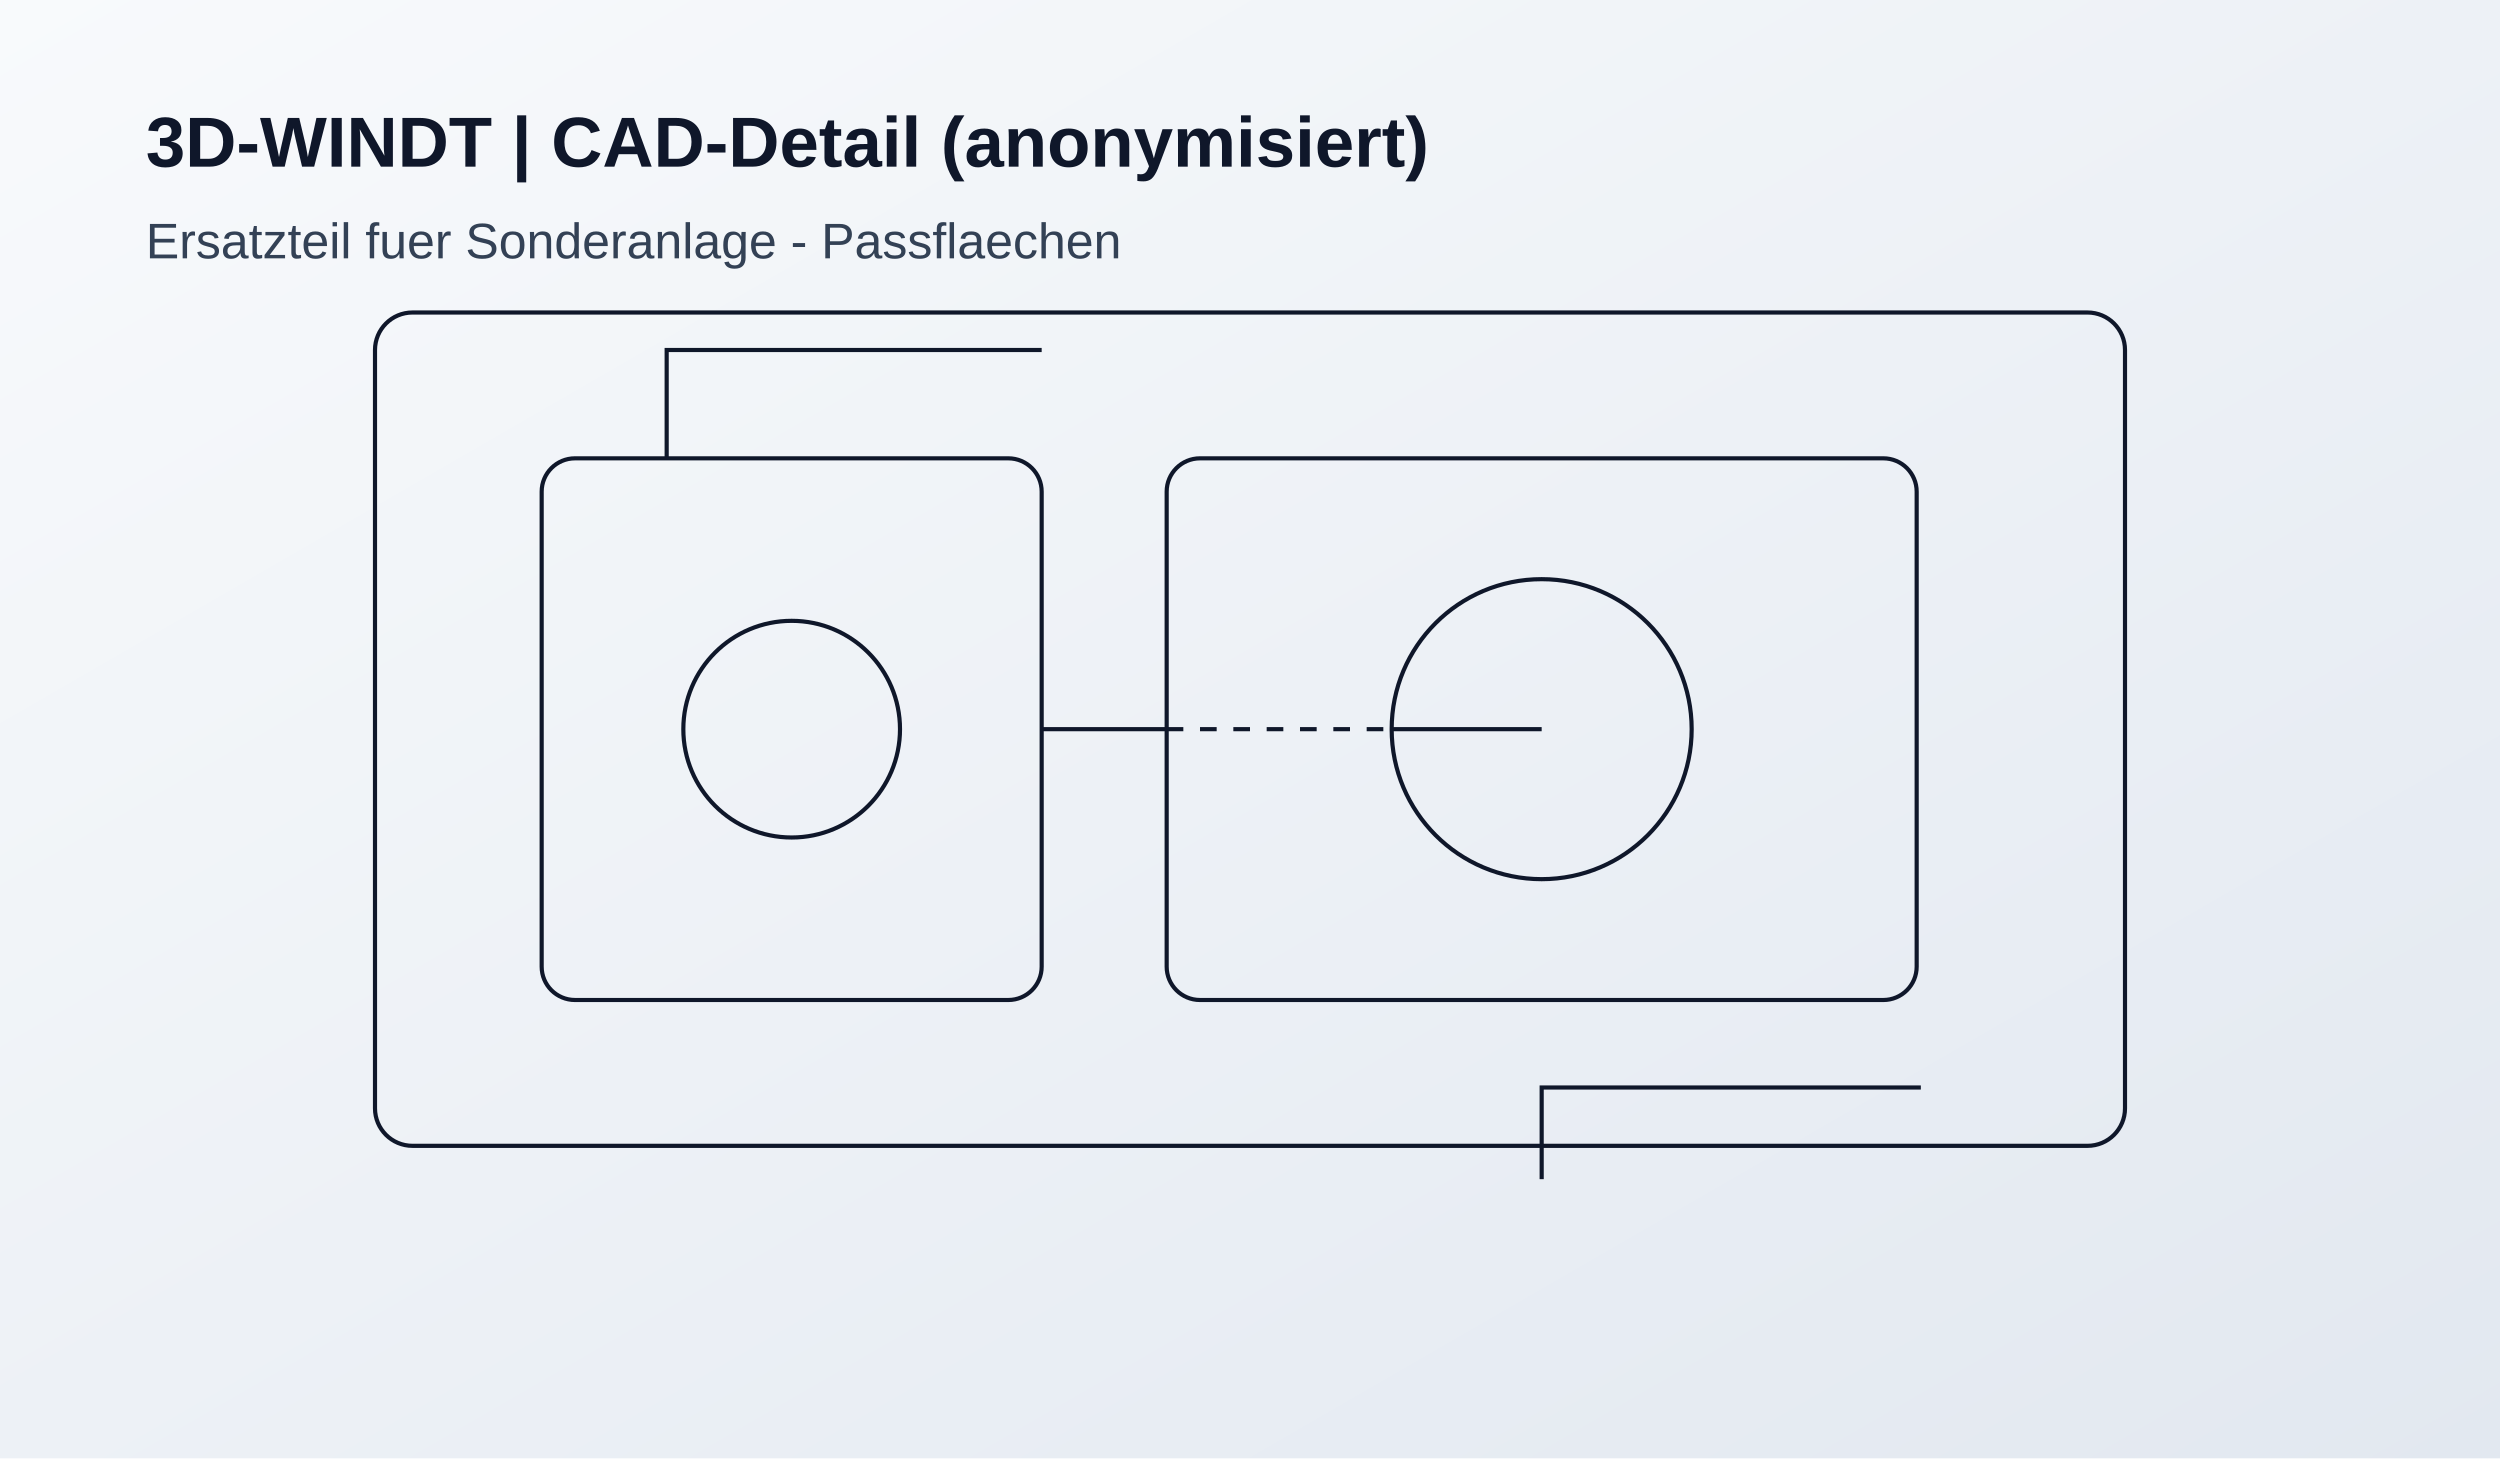
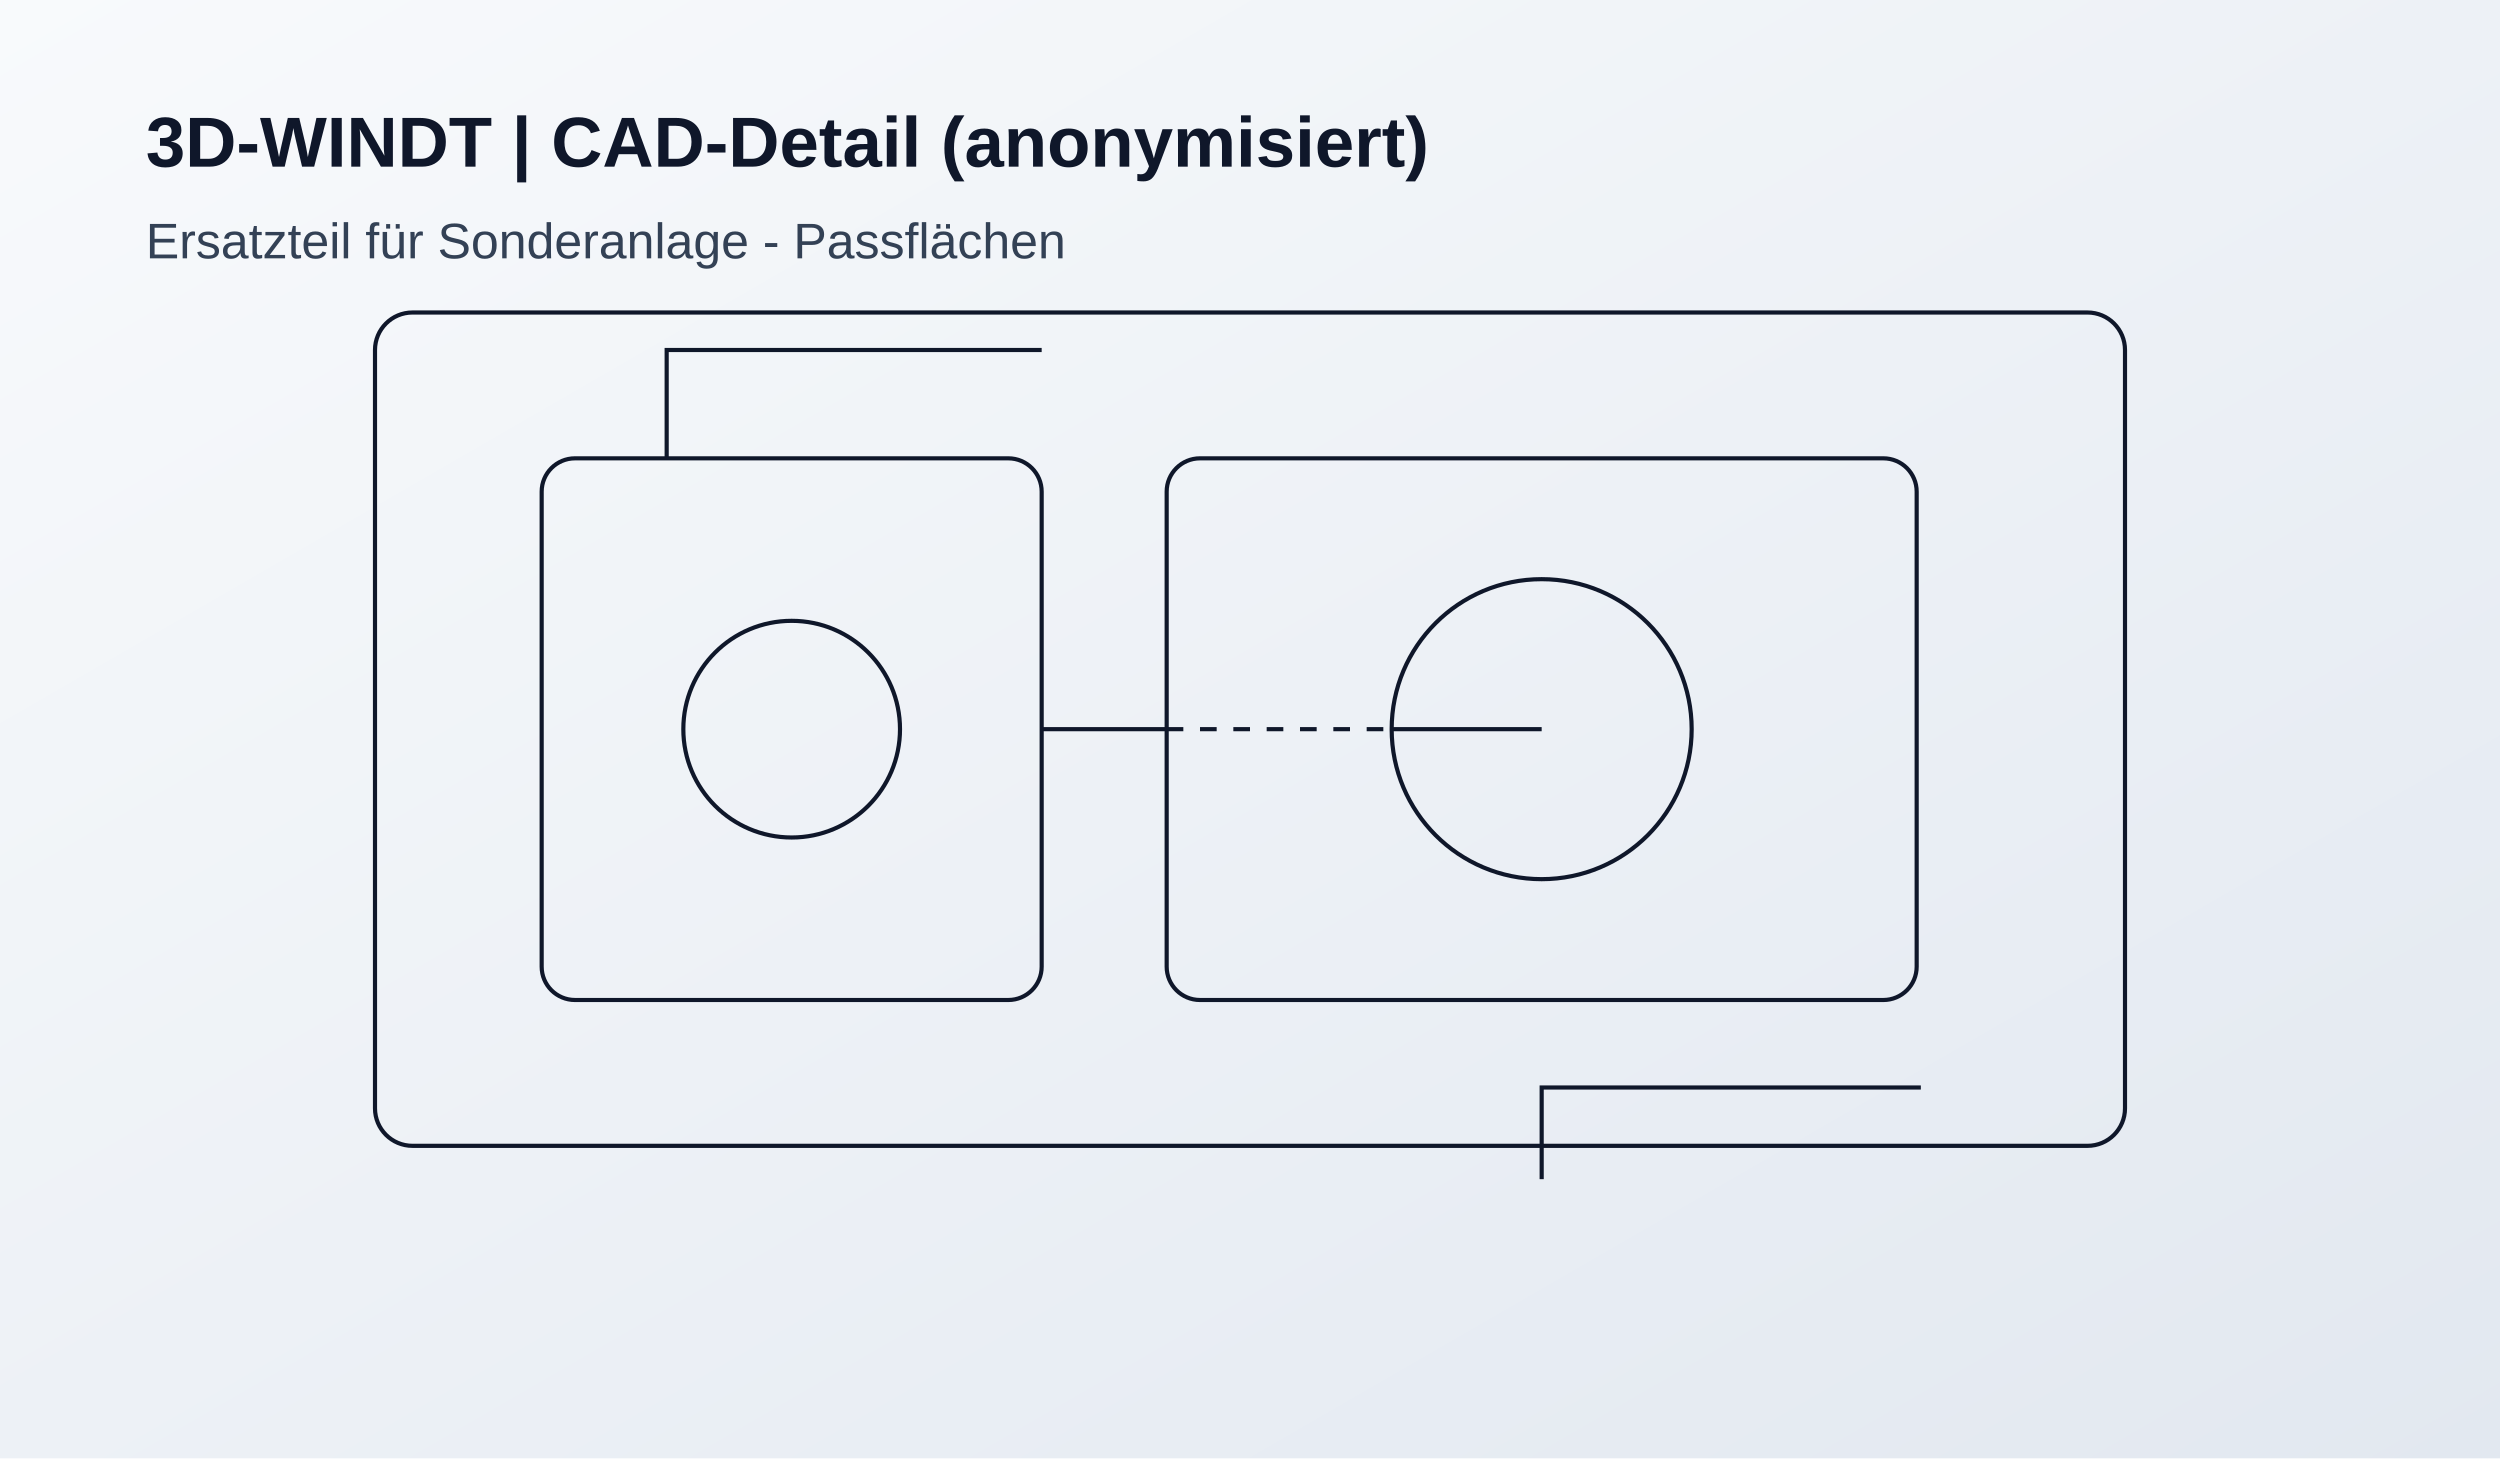
<svg xmlns="http://www.w3.org/2000/svg" width="1200" height="700" viewBox="0 0 1200 700" role="img" aria-labelledby="title desc">
  <defs>
    <linearGradient id="bg" x1="0" y1="0" x2="1" y2="1">
      <stop offset="0" stop-color="#f8fafc" />
      <stop offset="1" stop-color="#e2e8f0" />
    </linearGradient>
  </defs>
  <rect width="1200" height="700" fill="url(#bg)" />
  <g fill="none" stroke="#0f172a" stroke-width="2">
    <rect x="180" y="150" width="840" height="400" rx="18" />
    <rect x="260" y="220" width="240" height="260" rx="16" />
    <rect x="560" y="220" width="360" height="260" rx="16" />
    <circle cx="380" cy="350" r="52" />
    <circle cx="740" cy="350" r="72" />
    <path d="M500 350h60" />
    <path d="M560 350h108" stroke-dasharray="8 8" />
    <path d="M668 350h72" />
    <path d="M320 220v-52h180" />
    <path d="M740 566v-44h182" />
  </g>
  <text x="70" y="80" fill="#0f172a" font-size="34" font-family="Arial, sans-serif" font-weight="700">3D-WINDT | CAD-Detail (anonymisiert)</text>
-   <text x="70" y="124" fill="#334155" font-size="24" font-family="Arial, sans-serif">Ersatzteil fuer Sonderanlage - Passflaechen</text>
+   <text x="70" y="124" fill="#334155" font-size="24" font-family="Arial, sans-serif">Ersatzteil für Sonderanlage - Passflächen</text>
</svg>
